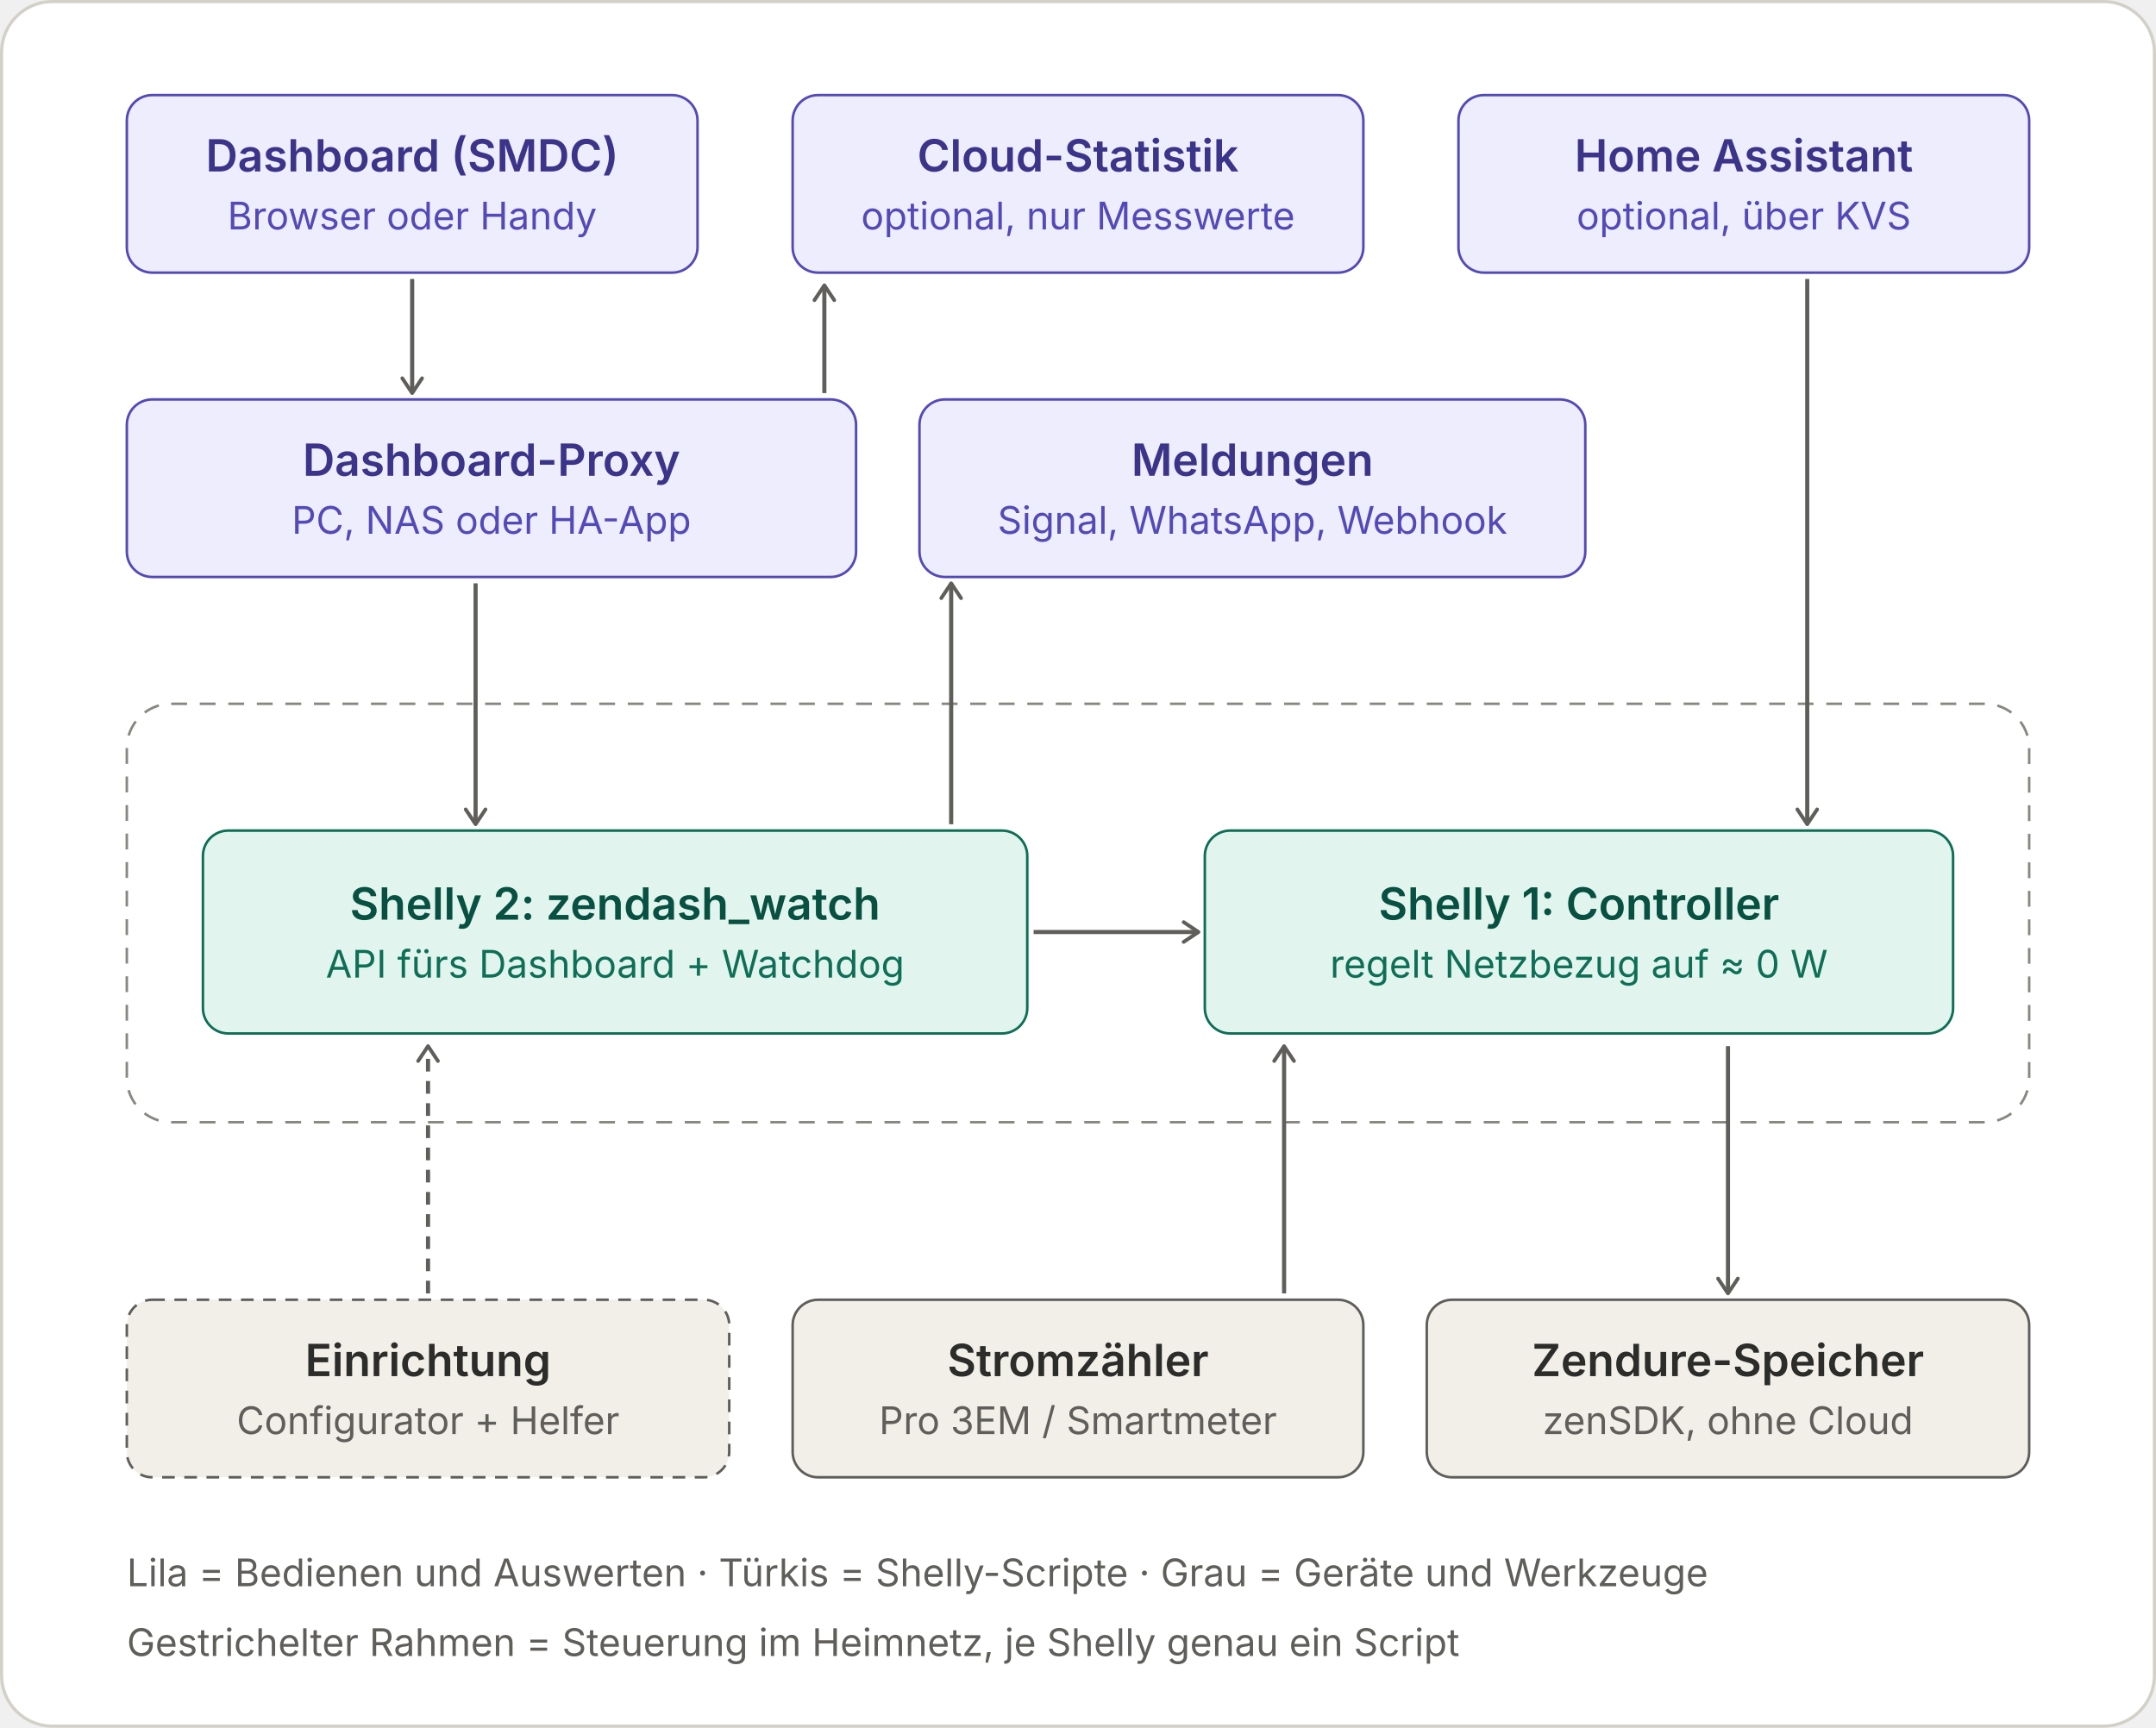
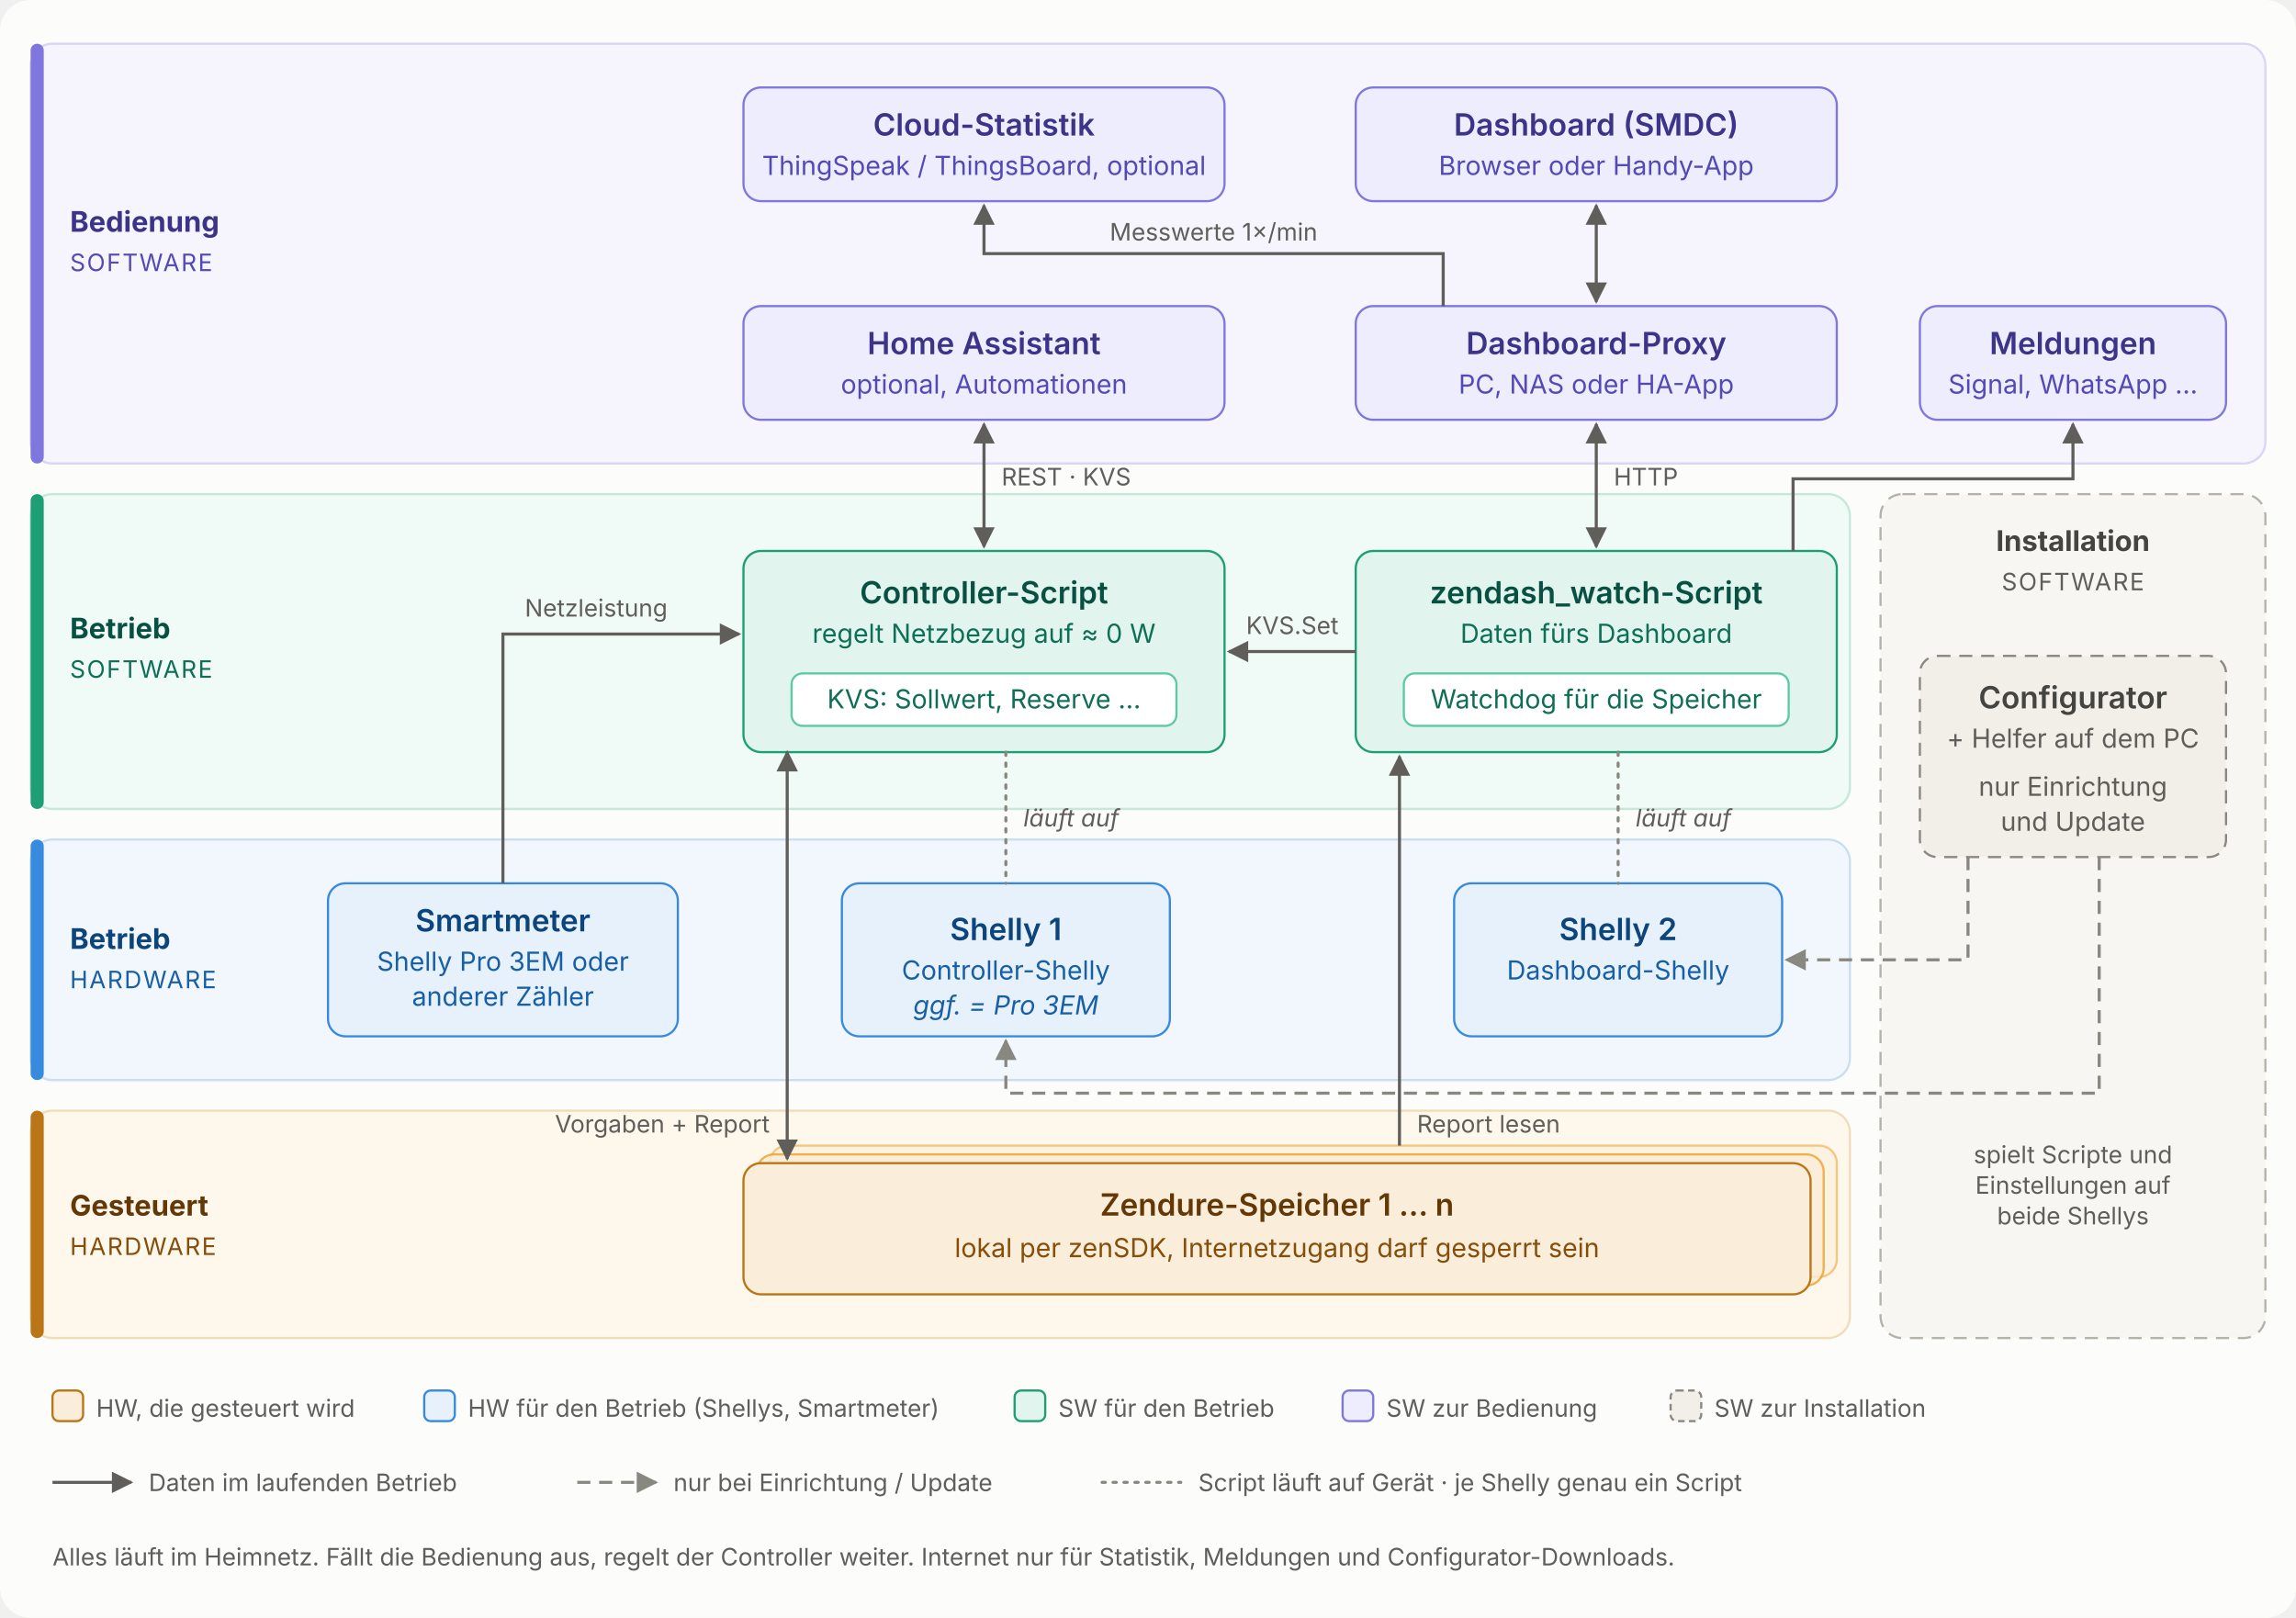
- <svg xmlns="http://www.w3.org/2000/svg" viewBox="0 0 680 545" width="680" height="545" role="img" aria-label="Architektur der Shelly Suite">
-   <style>text{font-family:Inter,"Segoe UI",system-ui,-apple-system,Roboto,Arial,sans-serif}.th{font-size:14px;font-weight:600}.ts{font-size:12px}</style>
+ <svg xmlns="http://www.w3.org/2000/svg" viewBox="0 0 1050 740" width="1050" height="740" role="img" aria-label="Architektur der Shelly Suite: Hardware, Betrieb, Bedienung, Installation">
  <defs>
-     <marker id="a" viewBox="0 0 10 10" refX="8" refY="5" markerWidth="6" markerHeight="6" orient="auto-start-reverse">
-       <path d="M2 1L8 5L2 9" fill="none" stroke="#5F5E5A" stroke-width="1.5" stroke-linecap="round" stroke-linejoin="round" />
+     <marker id="a" viewBox="0 0 10 10" refX="9" refY="5" markerWidth="7" markerHeight="7" orient="auto-start-reverse">
+       <path d="M0,0 L10,5 L0,10 z" fill="#5F5E5A" />
    </marker>
+     <marker id="ag" viewBox="0 0 10 10" refX="9" refY="5" markerWidth="7" markerHeight="7" orient="auto-start-reverse">
+       <path d="M0,0 L10,5 L0,10 z" fill="#888780" />
+     </marker>
+     <style>
+       text{font-family:Inter,"Segoe UI",Helvetica,Arial,sans-serif}
+       .t{font-size:14px;font-weight:600;text-anchor:middle}
+       .s{font-size:12px;text-anchor:middle}
+       .l{font-size:11px;fill:#5F5E5A}
+       .lc{font-size:11px;fill:#5F5E5A;text-anchor:middle}
+       .ln{font-size:13px;font-weight:700}
+       .lk{font-size:11px;letter-spacing:.06em}
+       .f{stroke:#5F5E5A;stroke-width:1.4;fill:none}
+       .d{stroke:#888780;stroke-width:1.4;fill:none;stroke-dasharray:6 4}
+       .o{stroke:#888780;stroke-width:1.4;fill:none;stroke-dasharray:1.5 3.5;stroke-linecap:round}
+     </style>
  </defs>
-   <rect x="0.5" y="0.5" width="679" height="544" rx="16" fill="#FFFFFF" stroke="#D3D1C7" />
-   <rect x="40" y="30" width="180" height="56" rx="8" fill="#EEEDFE" stroke="#534AB7" stroke-width="0.8" />
-   <text x="130.0" y="49.0" text-anchor="middle" dominant-baseline="central" class="th" fill="#3C3489">Dashboard (SMDC)</text>
-   <text x="130.0" y="68.0" text-anchor="middle" dominant-baseline="central" class="ts" fill="#534AB7">Browser oder Handy</text>
-   <rect x="250" y="30" width="180" height="56" rx="8" fill="#EEEDFE" stroke="#534AB7" stroke-width="0.8" />
-   <text x="340.0" y="49.0" text-anchor="middle" dominant-baseline="central" class="th" fill="#3C3489">Cloud-Statistik</text>
-   <text x="340.0" y="68.0" text-anchor="middle" dominant-baseline="central" class="ts" fill="#534AB7">optional, nur Messwerte</text>
-   <rect x="460" y="30" width="180" height="56" rx="8" fill="#EEEDFE" stroke="#534AB7" stroke-width="0.8" />
-   <text x="550.0" y="49.0" text-anchor="middle" dominant-baseline="central" class="th" fill="#3C3489">Home Assistant</text>
-   <text x="550.0" y="68.0" text-anchor="middle" dominant-baseline="central" class="ts" fill="#534AB7">optional, über KVS</text>
-   <rect x="40" y="126" width="230" height="56" rx="8" fill="#EEEDFE" stroke="#534AB7" stroke-width="0.8" />
-   <text x="155.0" y="145.0" text-anchor="middle" dominant-baseline="central" class="th" fill="#3C3489">Dashboard-Proxy</text>
-   <text x="155.0" y="164.0" text-anchor="middle" dominant-baseline="central" class="ts" fill="#534AB7">PC, NAS oder HA-App</text>
-   <rect x="290" y="126" width="210" height="56" rx="8" fill="#EEEDFE" stroke="#534AB7" stroke-width="0.8" />
-   <text x="395.0" y="145.0" text-anchor="middle" dominant-baseline="central" class="th" fill="#3C3489">Meldungen</text>
-   <text x="395.0" y="164.0" text-anchor="middle" dominant-baseline="central" class="ts" fill="#534AB7">Signal, WhatsApp, Webhook</text>
-   <line x1="130" y1="88" x2="130" y2="124" stroke="#5F5E5A" stroke-width="1.3" marker-end="url(#a)" />
-   <line x1="260" y1="124" x2="260" y2="90" stroke="#5F5E5A" stroke-width="1.3" marker-end="url(#a)" />
-   <rect x="40" y="222" width="600" height="132" rx="14" fill="none" stroke="#888780" stroke-width="0.8" stroke-dasharray="5 4" />
-   <rect x="64" y="262" width="260" height="64" rx="8" fill="#E1F5EE" stroke="#0F6E56" stroke-width="0.8" />
-   <text x="194.0" y="285.0" text-anchor="middle" dominant-baseline="central" class="th" fill="#085041">Shelly 2: zendash_watch</text>
-   <text x="194.0" y="304.0" text-anchor="middle" dominant-baseline="central" class="ts" fill="#0F6E56">API fürs Dashboard + Watchdog</text>
-   <rect x="380" y="262" width="236" height="64" rx="8" fill="#E1F5EE" stroke="#0F6E56" stroke-width="0.8" />
-   <text x="498.0" y="285.0" text-anchor="middle" dominant-baseline="central" class="th" fill="#085041">Shelly 1: Controller</text>
-   <text x="498.0" y="304.0" text-anchor="middle" dominant-baseline="central" class="ts" fill="#0F6E56">regelt Netzbezug auf ≈ 0 W</text>
-   <line x1="326" y1="294" x2="378" y2="294" stroke="#5F5E5A" stroke-width="1.3" marker-end="url(#a)" />
-   <line x1="150" y1="184" x2="150" y2="260" stroke="#5F5E5A" stroke-width="1.3" marker-end="url(#a)" />
-   <line x1="300" y1="260" x2="300" y2="184" stroke="#5F5E5A" stroke-width="1.3" marker-end="url(#a)" />
-   <line x1="570" y1="88" x2="570" y2="260" stroke="#5F5E5A" stroke-width="1.3" marker-end="url(#a)" />
-   <rect x="40" y="410" width="190" height="56" rx="8" fill="#F1EFE8" stroke="#5F5E5A" stroke-width="0.8" stroke-dasharray="4 3" />
-   <text x="135.0" y="429.0" text-anchor="middle" dominant-baseline="central" class="th" fill="#2C2C2A">Einrichtung</text>
-   <text x="135.0" y="448.0" text-anchor="middle" dominant-baseline="central" class="ts" fill="#5F5E5A">Configurator + Helfer</text>
-   <rect x="250" y="410" width="180" height="56" rx="8" fill="#F1EFE8" stroke="#5F5E5A" stroke-width="0.8" />
-   <text x="340.0" y="429.0" text-anchor="middle" dominant-baseline="central" class="th" fill="#2C2C2A">Stromzähler</text>
-   <text x="340.0" y="448.0" text-anchor="middle" dominant-baseline="central" class="ts" fill="#5F5E5A">Pro 3EM / Smartmeter</text>
-   <rect x="450" y="410" width="190" height="56" rx="8" fill="#F1EFE8" stroke="#5F5E5A" stroke-width="0.8" />
-   <text x="545.0" y="429.0" text-anchor="middle" dominant-baseline="central" class="th" fill="#2C2C2A">Zendure-Speicher</text>
-   <text x="545.0" y="448.0" text-anchor="middle" dominant-baseline="central" class="ts" fill="#5F5E5A">zenSDK, ohne Cloud</text>
-   <line x1="135" y1="408" x2="135" y2="330" stroke="#5F5E5A" stroke-width="1.3" stroke-dasharray="4 3" marker-end="url(#a)" />
-   <line x1="405" y1="408" x2="405" y2="330" stroke="#5F5E5A" stroke-width="1.3" marker-end="url(#a)" />
-   <line x1="545" y1="330" x2="545" y2="408" stroke="#5F5E5A" stroke-width="1.3" marker-end="url(#a)" />
-   <text x="40" y="496" dominant-baseline="central" class="ts" fill="#5F5E5A">Lila = Bedienen und Auswerten · Türkis = Shelly-Scripte · Grau = Geräte und Werkzeuge</text>
-   <text x="40" y="518" dominant-baseline="central" class="ts" fill="#5F5E5A">Gestrichelter Rahmen = Steuerung im Heimnetz, je Shelly genau ein Script</text>
+   <rect x="0" y="0" width="1050" height="740" rx="14" fill="#FCFCFA" />
+   <rect x="14" y="20" width="1022" height="192" rx="10" fill="#F6F5FE" stroke="#D8D5F7" />
+   <rect x="14" y="20" width="6" height="192" rx="3" fill="#7F77DD" />
+   <text x="32" y="106" class="ln" fill="#3C3489">Bedienung</text>
+   <text x="32" y="124" class="lk" fill="#534AB7">SOFTWARE</text>
+   <rect x="14" y="226" width="832" height="144" rx="10" fill="#F0FAF6" stroke="#C4E9DA" />
+   <rect x="14" y="226" width="6" height="144" rx="3" fill="#1D9E75" />
+   <text x="32" y="292" class="ln" fill="#085041">Betrieb</text>
+   <text x="32" y="310" class="lk" fill="#0F6E56">SOFTWARE</text>
+   <rect x="14" y="384" width="832" height="110" rx="10" fill="#F2F7FD" stroke="#C9DEF4" />
+   <rect x="14" y="384" width="6" height="110" rx="3" fill="#378ADD" />
+   <text x="32" y="434" class="ln" fill="#0C447C">Betrieb</text>
+   <text x="32" y="452" class="lk" fill="#185FA5">HARDWARE</text>
+   <rect x="14" y="508" width="832" height="104" rx="10" fill="#FDF7EC" stroke="#F0DDB8" />
+   <rect x="14" y="508" width="6" height="104" rx="3" fill="#BA7517" />
+   <text x="32" y="556" class="ln" fill="#633806">Gesteuert</text>
+   <text x="32" y="574" class="lk" fill="#854F0B">HARDWARE</text>
+   <rect x="860" y="226" width="176" height="386" rx="10" fill="#F7F6F2" stroke="#B4B2A9" stroke-dasharray="6 4" />
+   <text x="948" y="252" class="ln" fill="#444441" text-anchor="middle">Installation</text>
+   <text x="948" y="270" class="lk" fill="#5F5E5A" text-anchor="middle">SOFTWARE</text>
+   <rect x="340" y="40" width="220" height="52" rx="8" fill="#EEEDFE" stroke="#7F77DD" />
+   <text x="450" y="62" class="t" fill="#3C3489">Cloud-Statistik</text>
+   <text x="450" y="80" class="s" fill="#534AB7">ThingSpeak / ThingsBoard, optional</text>
+   <rect x="620" y="40" width="220" height="52" rx="8" fill="#EEEDFE" stroke="#7F77DD" />
+   <text x="730" y="62" class="t" fill="#3C3489">Dashboard (SMDC)</text>
+   <text x="730" y="80" class="s" fill="#534AB7">Browser oder Handy-App</text>
+   <rect x="340" y="140" width="220" height="52" rx="8" fill="#EEEDFE" stroke="#7F77DD" />
+   <text x="450" y="162" class="t" fill="#3C3489">Home Assistant</text>
+   <text x="450" y="180" class="s" fill="#534AB7">optional, Automationen</text>
+   <rect x="620" y="140" width="220" height="52" rx="8" fill="#EEEDFE" stroke="#7F77DD" />
+   <text x="730" y="162" class="t" fill="#3C3489">Dashboard-Proxy</text>
+   <text x="730" y="180" class="s" fill="#534AB7">PC, NAS oder HA-App</text>
+   <rect x="878" y="140" width="140" height="52" rx="8" fill="#EEEDFE" stroke="#7F77DD" />
+   <text x="948" y="162" class="t" fill="#3C3489">Meldungen</text>
+   <text x="948" y="180" class="s" fill="#534AB7">Signal, WhatsApp …</text>
+   <rect x="340" y="252" width="220" height="92" rx="8" fill="#E1F5EE" stroke="#1D9E75" />
+   <text x="450" y="276" class="t" fill="#085041">Controller-Script</text>
+   <text x="450" y="294" class="s" fill="#0F6E56">regelt Netzbezug auf ≈ 0 W</text>
+   <rect x="362" y="308" width="176" height="24" rx="5" fill="#FFFFFF" stroke="#5DCAA5" />
+   <text x="450" y="324" class="s" fill="#0F6E56">KVS: Sollwert, Reserve …</text>
+   <rect x="620" y="252" width="220" height="92" rx="8" fill="#E1F5EE" stroke="#1D9E75" />
+   <text x="730" y="276" class="t" fill="#085041">zendash_watch-Script</text>
+   <text x="730" y="294" class="s" fill="#0F6E56">Daten fürs Dashboard</text>
+   <rect x="642" y="308" width="176" height="24" rx="5" fill="#FFFFFF" stroke="#5DCAA5" />
+   <text x="730" y="324" class="s" fill="#0F6E56">Watchdog für die Speicher</text>
+   <rect x="878" y="300" width="140" height="92" rx="8" fill="#F1EFE8" stroke="#888780" stroke-dasharray="6 4" />
+   <text x="948" y="324" class="t" fill="#444441">Configurator</text>
+   <text x="948" y="342" class="s" fill="#5F5E5A">+ Helfer auf dem PC</text>
+   <text x="948" y="364" class="s" fill="#5F5E5A">nur Einrichtung</text>
+   <text x="948" y="380" class="s" fill="#5F5E5A">und Update</text>
+   <rect x="150" y="404" width="160" height="70" rx="8" fill="#E6F1FB" stroke="#378ADD" />
+   <text x="230" y="426" class="t" fill="#0C447C">Smartmeter</text>
+   <text x="230" y="444" class="s" fill="#185FA5">Shelly Pro 3EM oder</text>
+   <text x="230" y="460" class="s" fill="#185FA5">anderer Zähler</text>
+   <rect x="385" y="404" width="150" height="70" rx="8" fill="#E6F1FB" stroke="#378ADD" />
+   <text x="460" y="430" class="t" fill="#0C447C">Shelly 1</text>
+   <text x="460" y="448" class="s" fill="#185FA5">Controller-Shelly</text>
+   <text x="460" y="464" class="s" fill="#185FA5" font-style="italic">ggf. = Pro 3EM</text>
+   <rect x="665" y="404" width="150" height="70" rx="8" fill="#E6F1FB" stroke="#378ADD" />
+   <text x="740" y="430" class="t" fill="#0C447C">Shelly 2</text>
+   <text x="740" y="448" class="s" fill="#185FA5">Dashboard-Shelly</text>
+   <rect x="352" y="524" width="488" height="60" rx="8" fill="#FAEEDA" stroke="#EF9F27" opacity=".55" />
+   <rect x="346" y="528" width="488" height="60" rx="8" fill="#FAEEDA" stroke="#EF9F27" opacity=".8" />
+   <rect x="340" y="532" width="488" height="60" rx="8" fill="#FAEEDA" stroke="#BA7517" />
+   <text x="584" y="556" class="t" fill="#633806">Zendure-Speicher 1 … n</text>
+   <text x="584" y="575" class="s" fill="#854F0B">lokal per zenSDK, Internetzugang darf gesperrt sein</text>
+   <path class="o" d="M460,344 V404" />
+   <text x="468" y="378" class="l" font-style="italic">läuft auf</text>
+   <path class="o" d="M740,344 V404" />
+   <text x="748" y="378" class="l" font-style="italic">läuft auf</text>
+   <path class="f" d="M730,94 V138" marker-start="url(#a)" marker-end="url(#a)" />
+   <path class="f" d="M660,140 V116 H450 V94" marker-end="url(#a)" />
+   <text x="555" y="110" class="lc">Messwerte 1×/min</text>
+   <path class="f" d="M450,194 V250" marker-start="url(#a)" marker-end="url(#a)" />
+   <text x="458" y="222" class="l">REST · KVS</text>
+   <path class="f" d="M730,194 V250" marker-start="url(#a)" marker-end="url(#a)" />
+   <text x="738" y="222" class="l">HTTP</text>
+   <path class="f" d="M820,252 V219 H948 V194" marker-end="url(#a)" />
+   <path class="f" d="M620,298 H562" marker-end="url(#a)" />
+   <text x="591" y="290" class="lc">KVS.Set</text>
+   <path class="f" d="M230,404 V290 H338" marker-end="url(#a)" />
+   <text x="240" y="282" class="l">Netzleistung</text>
+   <path class="f" d="M360,344 V530" marker-start="url(#a)" marker-end="url(#a)" />
+   <text x="352" y="518" class="l" text-anchor="end">Vorgaben + Report</text>
+   <path class="f" d="M640,524 V346" marker-end="url(#a)" />
+   <text x="648" y="518" class="l">Report lesen</text>
+   <path class="d" d="M900,392 V439 H817" marker-end="url(#ag)" />
+   <path class="d" d="M960,392 V500 H460 V476" marker-end="url(#ag)" />
+   <text x="948" y="532" class="lc">spielt Scripte und</text>
+   <text x="948" y="546" class="lc">Einstellungen auf</text>
+   <text x="948" y="560" class="lc">beide Shellys</text>
+   <g transform="translate(24,636)">
+     <rect x="0" y="0" width="14" height="14" rx="3" fill="#FAEEDA" stroke="#BA7517" />
+     <text x="20" y="12" class="l">HW, die gesteuert wird</text>
+     <rect x="170" y="0" width="14" height="14" rx="3" fill="#E6F1FB" stroke="#378ADD" />
+     <text x="190" y="12" class="l">HW für den Betrieb (Shellys, Smartmeter)</text>
+     <rect x="440" y="0" width="14" height="14" rx="3" fill="#E1F5EE" stroke="#1D9E75" />
+     <text x="460" y="12" class="l">SW für den Betrieb</text>
+     <rect x="590" y="0" width="14" height="14" rx="3" fill="#EEEDFE" stroke="#7F77DD" />
+     <text x="610" y="12" class="l">SW zur Bedienung</text>
+     <rect x="740" y="0" width="14" height="14" rx="3" fill="#F1EFE8" stroke="#888780" stroke-dasharray="3 2" />
+     <text x="760" y="12" class="l">SW zur Installation</text>
+     <path class="f" d="M0,42 H36" marker-end="url(#a)" />
+     <text x="44" y="46" class="l">Daten im laufenden Betrieb</text>
+     <path class="d" d="M240,42 H276" marker-end="url(#ag)" />
+     <text x="284" y="46" class="l">nur bei Einrichtung / Update</text>
+     <path class="o" d="M480,42 H516" />
+     <text x="524" y="46" class="l">Script läuft auf Gerät · je Shelly genau ein Script</text>
+     <text x="0" y="80" class="l">Alles läuft im Heimnetz. Fällt die Bedienung aus, regelt der Controller weiter. Internet nur für Statistik, Meldungen und Configurator-Downloads.</text>
+   </g>
</svg>
